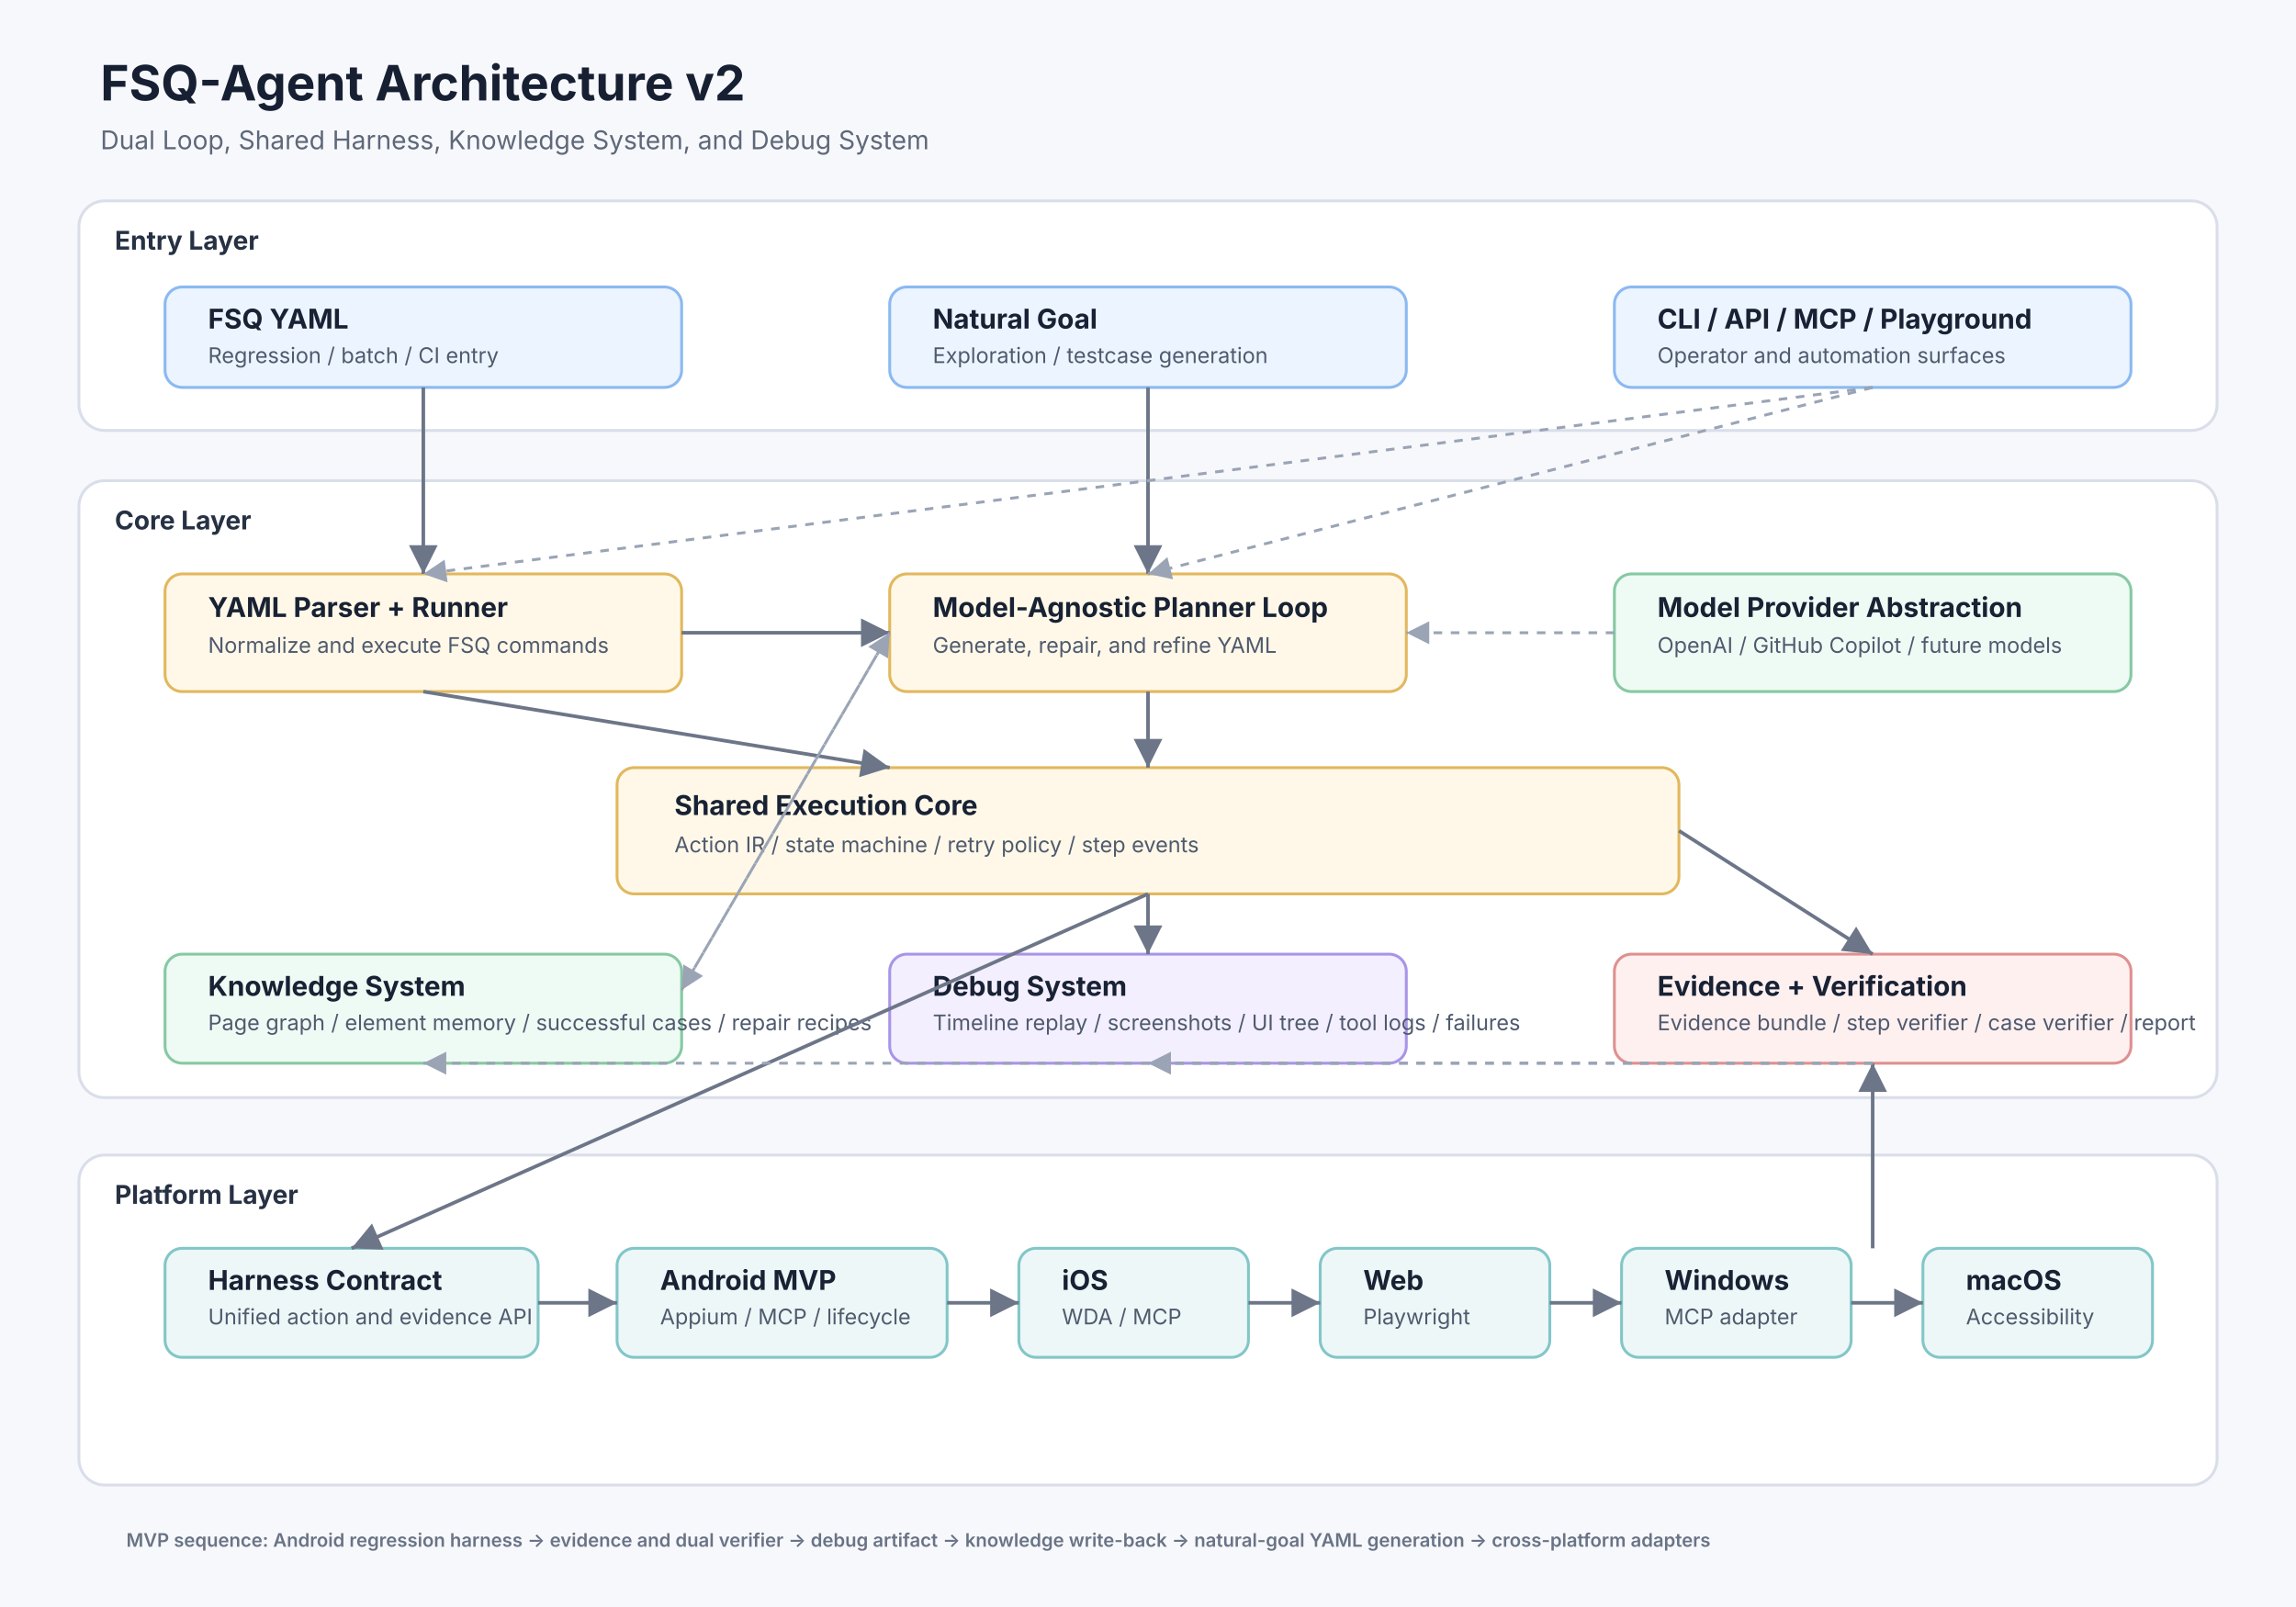
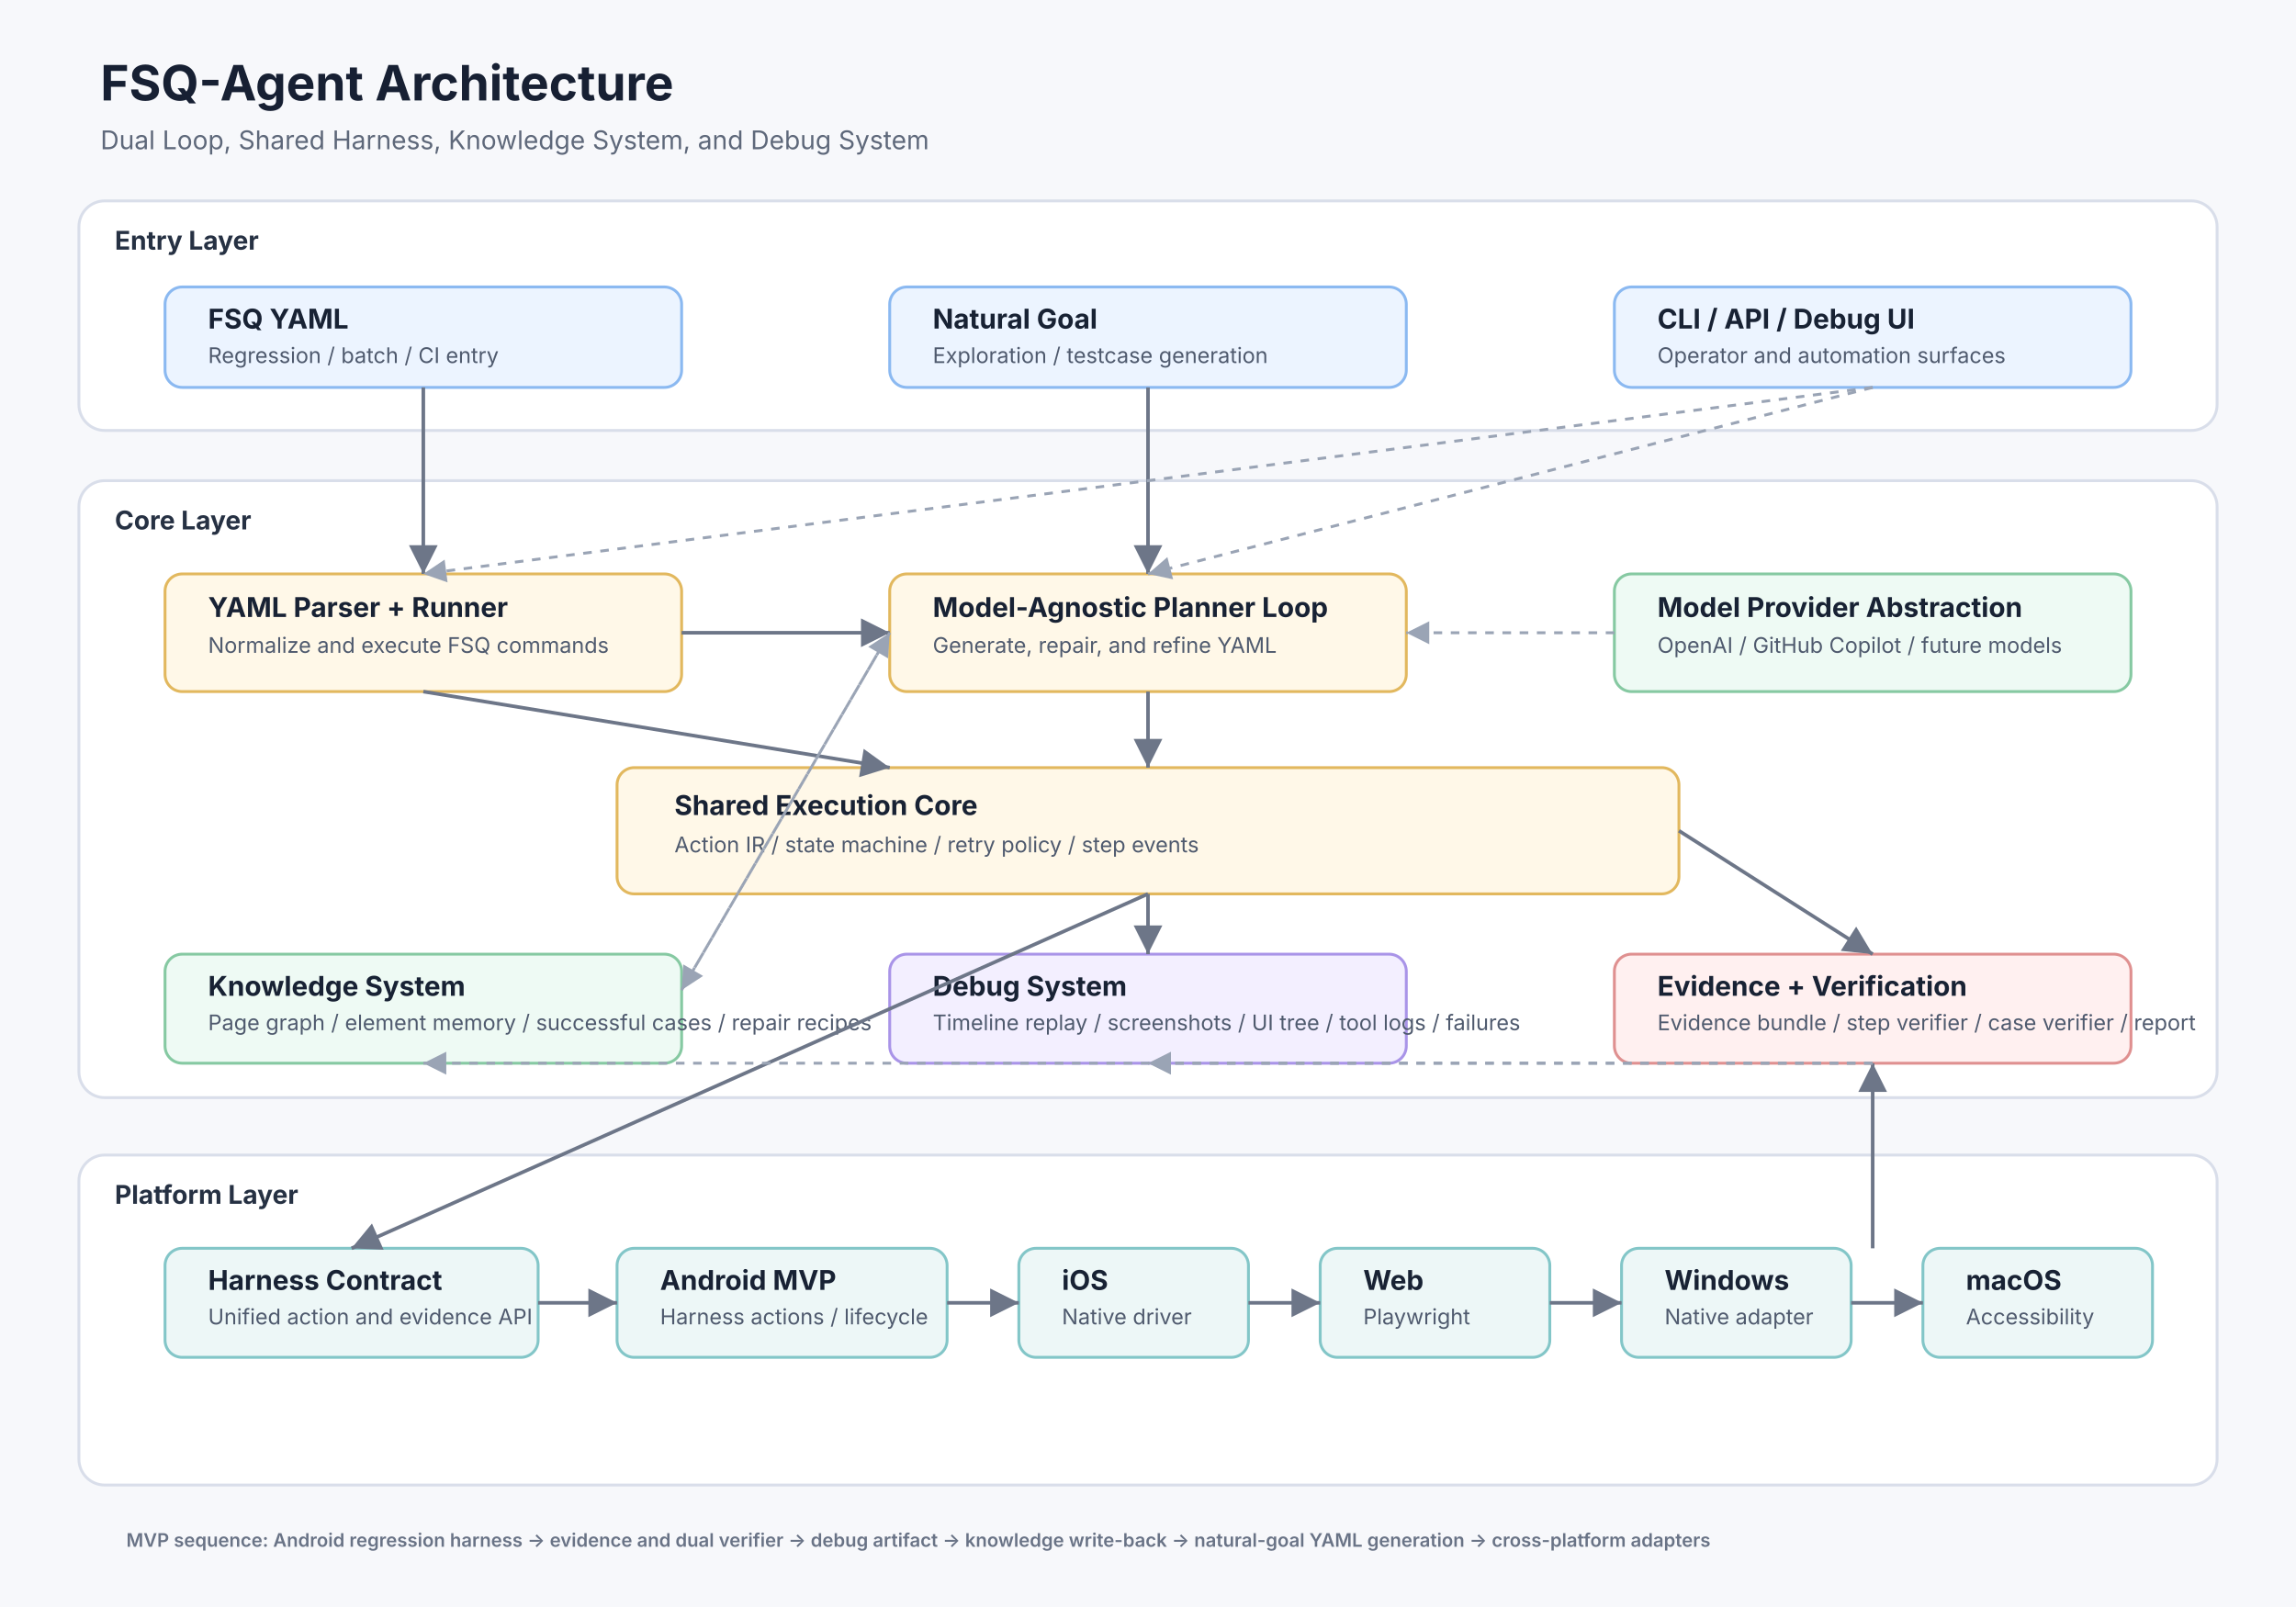
<svg xmlns="http://www.w3.org/2000/svg" width="1600" height="1120" viewBox="0 0 1600 1120">
  <defs>
    <style>
      .bg { fill: #f7f8fb; }
      .title { font: 700 34px -apple-system, BlinkMacSystemFont, "Segoe UI", sans-serif; fill: #172033; }
      .subtitle { font: 400 18px -apple-system, BlinkMacSystemFont, "Segoe UI", sans-serif; fill: #5e687a; }
      .section-title { font: 700 18px -apple-system, BlinkMacSystemFont, "Segoe UI", sans-serif; fill: #263143; }
      .box-title { font: 700 19px -apple-system, BlinkMacSystemFont, "Segoe UI", sans-serif; fill: #182234; }
      .box-text { font: 400 15px -apple-system, BlinkMacSystemFont, "Segoe UI", sans-serif; fill: #4f5a6e; }
      .lane { fill: #ffffff; stroke: #d9deea; stroke-width: 2; rx: 18; }
      .box { fill: #ffffff; stroke: #cbd3e3; stroke-width: 2; rx: 12; }
      .entry { fill: #ecf4ff; stroke: #8bb9f1; }
      .core { fill: #fff8e8; stroke: #e2b85e; }
      .side { fill: #eefaf4; stroke: #86c9a2; }
      .debug { fill: #f3efff; stroke: #a994e8; }
      .trust { fill: #fff0f0; stroke: #df9090; }
      .platform { fill: #edf7f7; stroke: #83c6c8; }
      .arrow { stroke: #6d7688; stroke-width: 2.5; fill: none; marker-end: url(#arrow); }
      .arrow-light { stroke: #9aa4b5; stroke-width: 2; fill: none; marker-end: url(#arrow-light); stroke-dasharray: 6 6; }
      .label { font: 600 13px -apple-system, BlinkMacSystemFont, "Segoe UI", sans-serif; fill: #697386; }
    </style>
    <marker id="arrow" markerWidth="12" markerHeight="12" refX="10" refY="6" orient="auto" markerUnits="strokeWidth">
      <path d="M2,2 L10,6 L2,10 Z" fill="#6d7688" />
    </marker>
    <marker id="arrow-light" markerWidth="12" markerHeight="12" refX="10" refY="6" orient="auto" markerUnits="strokeWidth">
      <path d="M2,2 L10,6 L2,10 Z" fill="#9aa4b5" />
    </marker>
  </defs>
  <rect class="bg" x="0" y="0" width="1600" height="1120" />
-   <text class="title" x="70" y="70">FSQ-Agent Architecture v2</text>
+   <text class="title" x="70" y="70">FSQ-Agent Architecture</text>
  <text class="subtitle" x="70" y="104">Dual Loop, Shared Harness, Knowledge System, and Debug System</text>
  <rect class="lane" x="55" y="140" width="1490" height="160" />
  <text class="section-title" x="80" y="174">Entry Layer</text>
  <rect class="box entry" x="115" y="200" width="360" height="70" />
  <text class="box-title" x="145" y="229">FSQ YAML</text>
  <text class="box-text" x="145" y="253">Regression / batch / CI entry</text>
  <rect class="box entry" x="620" y="200" width="360" height="70" />
  <text class="box-title" x="650" y="229">Natural Goal</text>
  <text class="box-text" x="650" y="253">Exploration / testcase generation</text>
  <rect class="box entry" x="1125" y="200" width="360" height="70" />
-   <text class="box-title" x="1155" y="229">CLI / API / MCP / Playground</text>
+   <text class="box-title" x="1155" y="229">CLI / API / Debug UI</text>
  <text class="box-text" x="1155" y="253">Operator and automation surfaces</text>
  <rect class="lane" x="55" y="335" width="1490" height="430" />
  <text class="section-title" x="80" y="369">Core Layer</text>
  <rect class="box core" x="115" y="400" width="360" height="82" />
  <text class="box-title" x="145" y="430">YAML Parser + Runner</text>
  <text class="box-text" x="145" y="455">Normalize and execute FSQ commands</text>
  <rect class="box core" x="620" y="400" width="360" height="82" />
  <text class="box-title" x="650" y="430">Model-Agnostic Planner Loop</text>
  <text class="box-text" x="650" y="455">Generate, repair, and refine YAML</text>
  <rect class="box side" x="1125" y="400" width="360" height="82" />
  <text class="box-title" x="1155" y="430">Model Provider Abstraction</text>
  <text class="box-text" x="1155" y="455">OpenAI / GitHub Copilot / future models</text>
  <rect class="box core" x="430" y="535" width="740" height="88" />
  <text class="box-title" x="470" y="568">Shared Execution Core</text>
  <text class="box-text" x="470" y="594">Action IR / state machine / retry policy / step events</text>
  <rect class="box side" x="115" y="665" width="360" height="76" />
  <text class="box-title" x="145" y="694">Knowledge System</text>
  <text class="box-text" x="145" y="718">Page graph / element memory / successful cases / repair recipes</text>
  <rect class="box debug" x="620" y="665" width="360" height="76" />
  <text class="box-title" x="650" y="694">Debug System</text>
  <text class="box-text" x="650" y="718">Timeline replay / screenshots / UI tree / tool logs / failures</text>
  <rect class="box trust" x="1125" y="665" width="360" height="76" />
  <text class="box-title" x="1155" y="694">Evidence + Verification</text>
  <text class="box-text" x="1155" y="718">Evidence bundle / step verifier / case verifier / report</text>
  <rect class="lane" x="55" y="805" width="1490" height="230" />
  <text class="section-title" x="80" y="839">Platform Layer</text>
  <rect class="box platform" x="115" y="870" width="260" height="76" />
  <text class="box-title" x="145" y="899">Harness Contract</text>
  <text class="box-text" x="145" y="923">Unified action and evidence API</text>
  <rect class="box platform" x="430" y="870" width="230" height="76" />
  <text class="box-title" x="460" y="899">Android MVP</text>
-   <text class="box-text" x="460" y="923">Appium / MCP / lifecycle</text>
+   <text class="box-text" x="460" y="923">Harness actions / lifecycle</text>
  <rect class="box platform" x="710" y="870" width="160" height="76" />
  <text class="box-title" x="740" y="899">iOS</text>
-   <text class="box-text" x="740" y="923">WDA / MCP</text>
+   <text class="box-text" x="740" y="923">Native driver</text>
  <rect class="box platform" x="920" y="870" width="160" height="76" />
  <text class="box-title" x="950" y="899">Web</text>
  <text class="box-text" x="950" y="923">Playwright</text>
  <rect class="box platform" x="1130" y="870" width="160" height="76" />
  <text class="box-title" x="1160" y="899">Windows</text>
-   <text class="box-text" x="1160" y="923">MCP adapter</text>
+   <text class="box-text" x="1160" y="923">Native adapter</text>
  <rect class="box platform" x="1340" y="870" width="160" height="76" />
  <text class="box-title" x="1370" y="899">macOS</text>
  <text class="box-text" x="1370" y="923">Accessibility</text>
  <path class="arrow" d="M295 270 L295 400" />
  <path class="arrow" d="M800 270 L800 400" />
  <path class="arrow-light" d="M1305 270 L295 400" />
  <path class="arrow-light" d="M1305 270 L800 400" />
  <path class="arrow" d="M475 441 L620 441" />
  <path class="arrow" d="M800 482 L800 535" />
  <path class="arrow" d="M295 482 L620 535" />
  <path class="arrow-light" d="M1125 441 L980 441" />
  <path class="arrow-light" d="M620 441 L475 690" />
  <path class="arrow-light" d="M475 690 L620 441" />
  <path class="arrow" d="M800 623 L800 665" />
  <path class="arrow" d="M1170 579 L1305 665" />
  <path class="arrow" d="M800 623 L245 870" />
  <path class="arrow" d="M375 908 L430 908" />
  <path class="arrow" d="M660 908 L710 908" />
  <path class="arrow" d="M870 908 L920 908" />
  <path class="arrow" d="M1080 908 L1130 908" />
  <path class="arrow" d="M1290 908 L1340 908" />
  <path class="arrow" d="M1305 870 L1305 741" />
  <path class="arrow-light" d="M1305 741 L800 741" />
  <path class="arrow-light" d="M1305 741 L295 741" />
  <text class="label" x="88" y="1078">MVP sequence: Android regression harness → evidence and dual verifier → debug artifact → knowledge write-back → natural-goal YAML generation → cross-platform adapters</text>
</svg>
